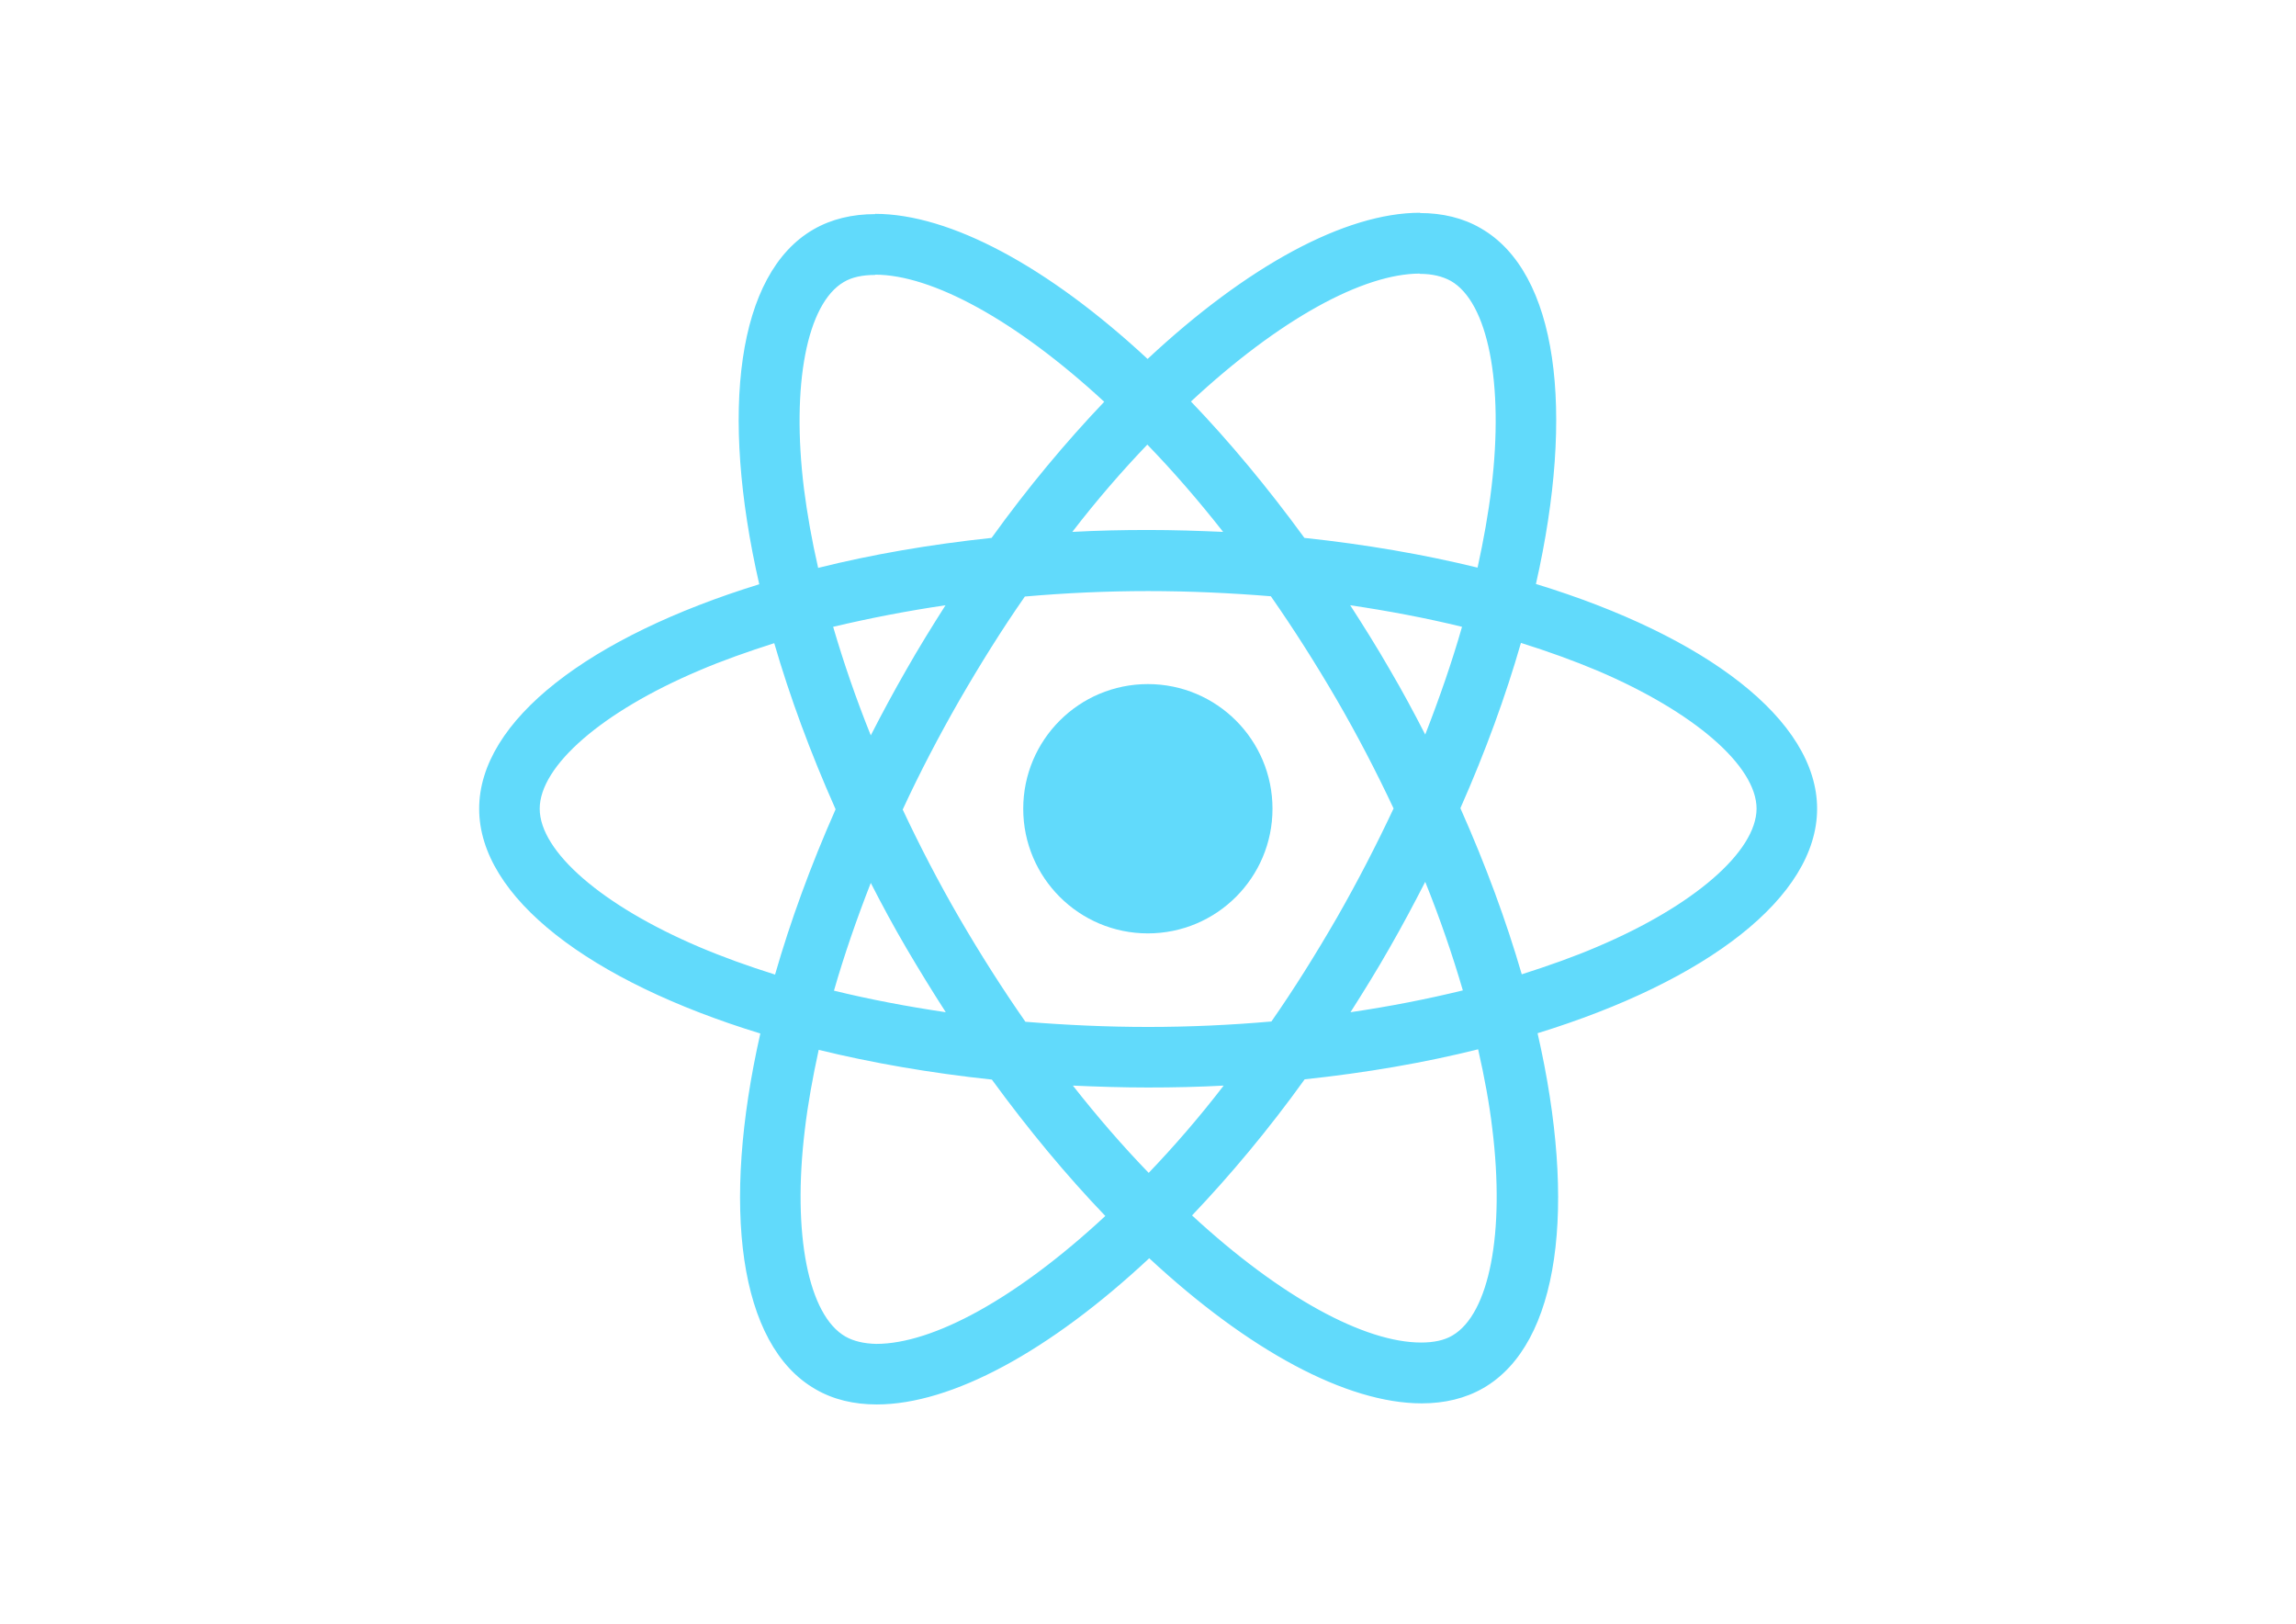
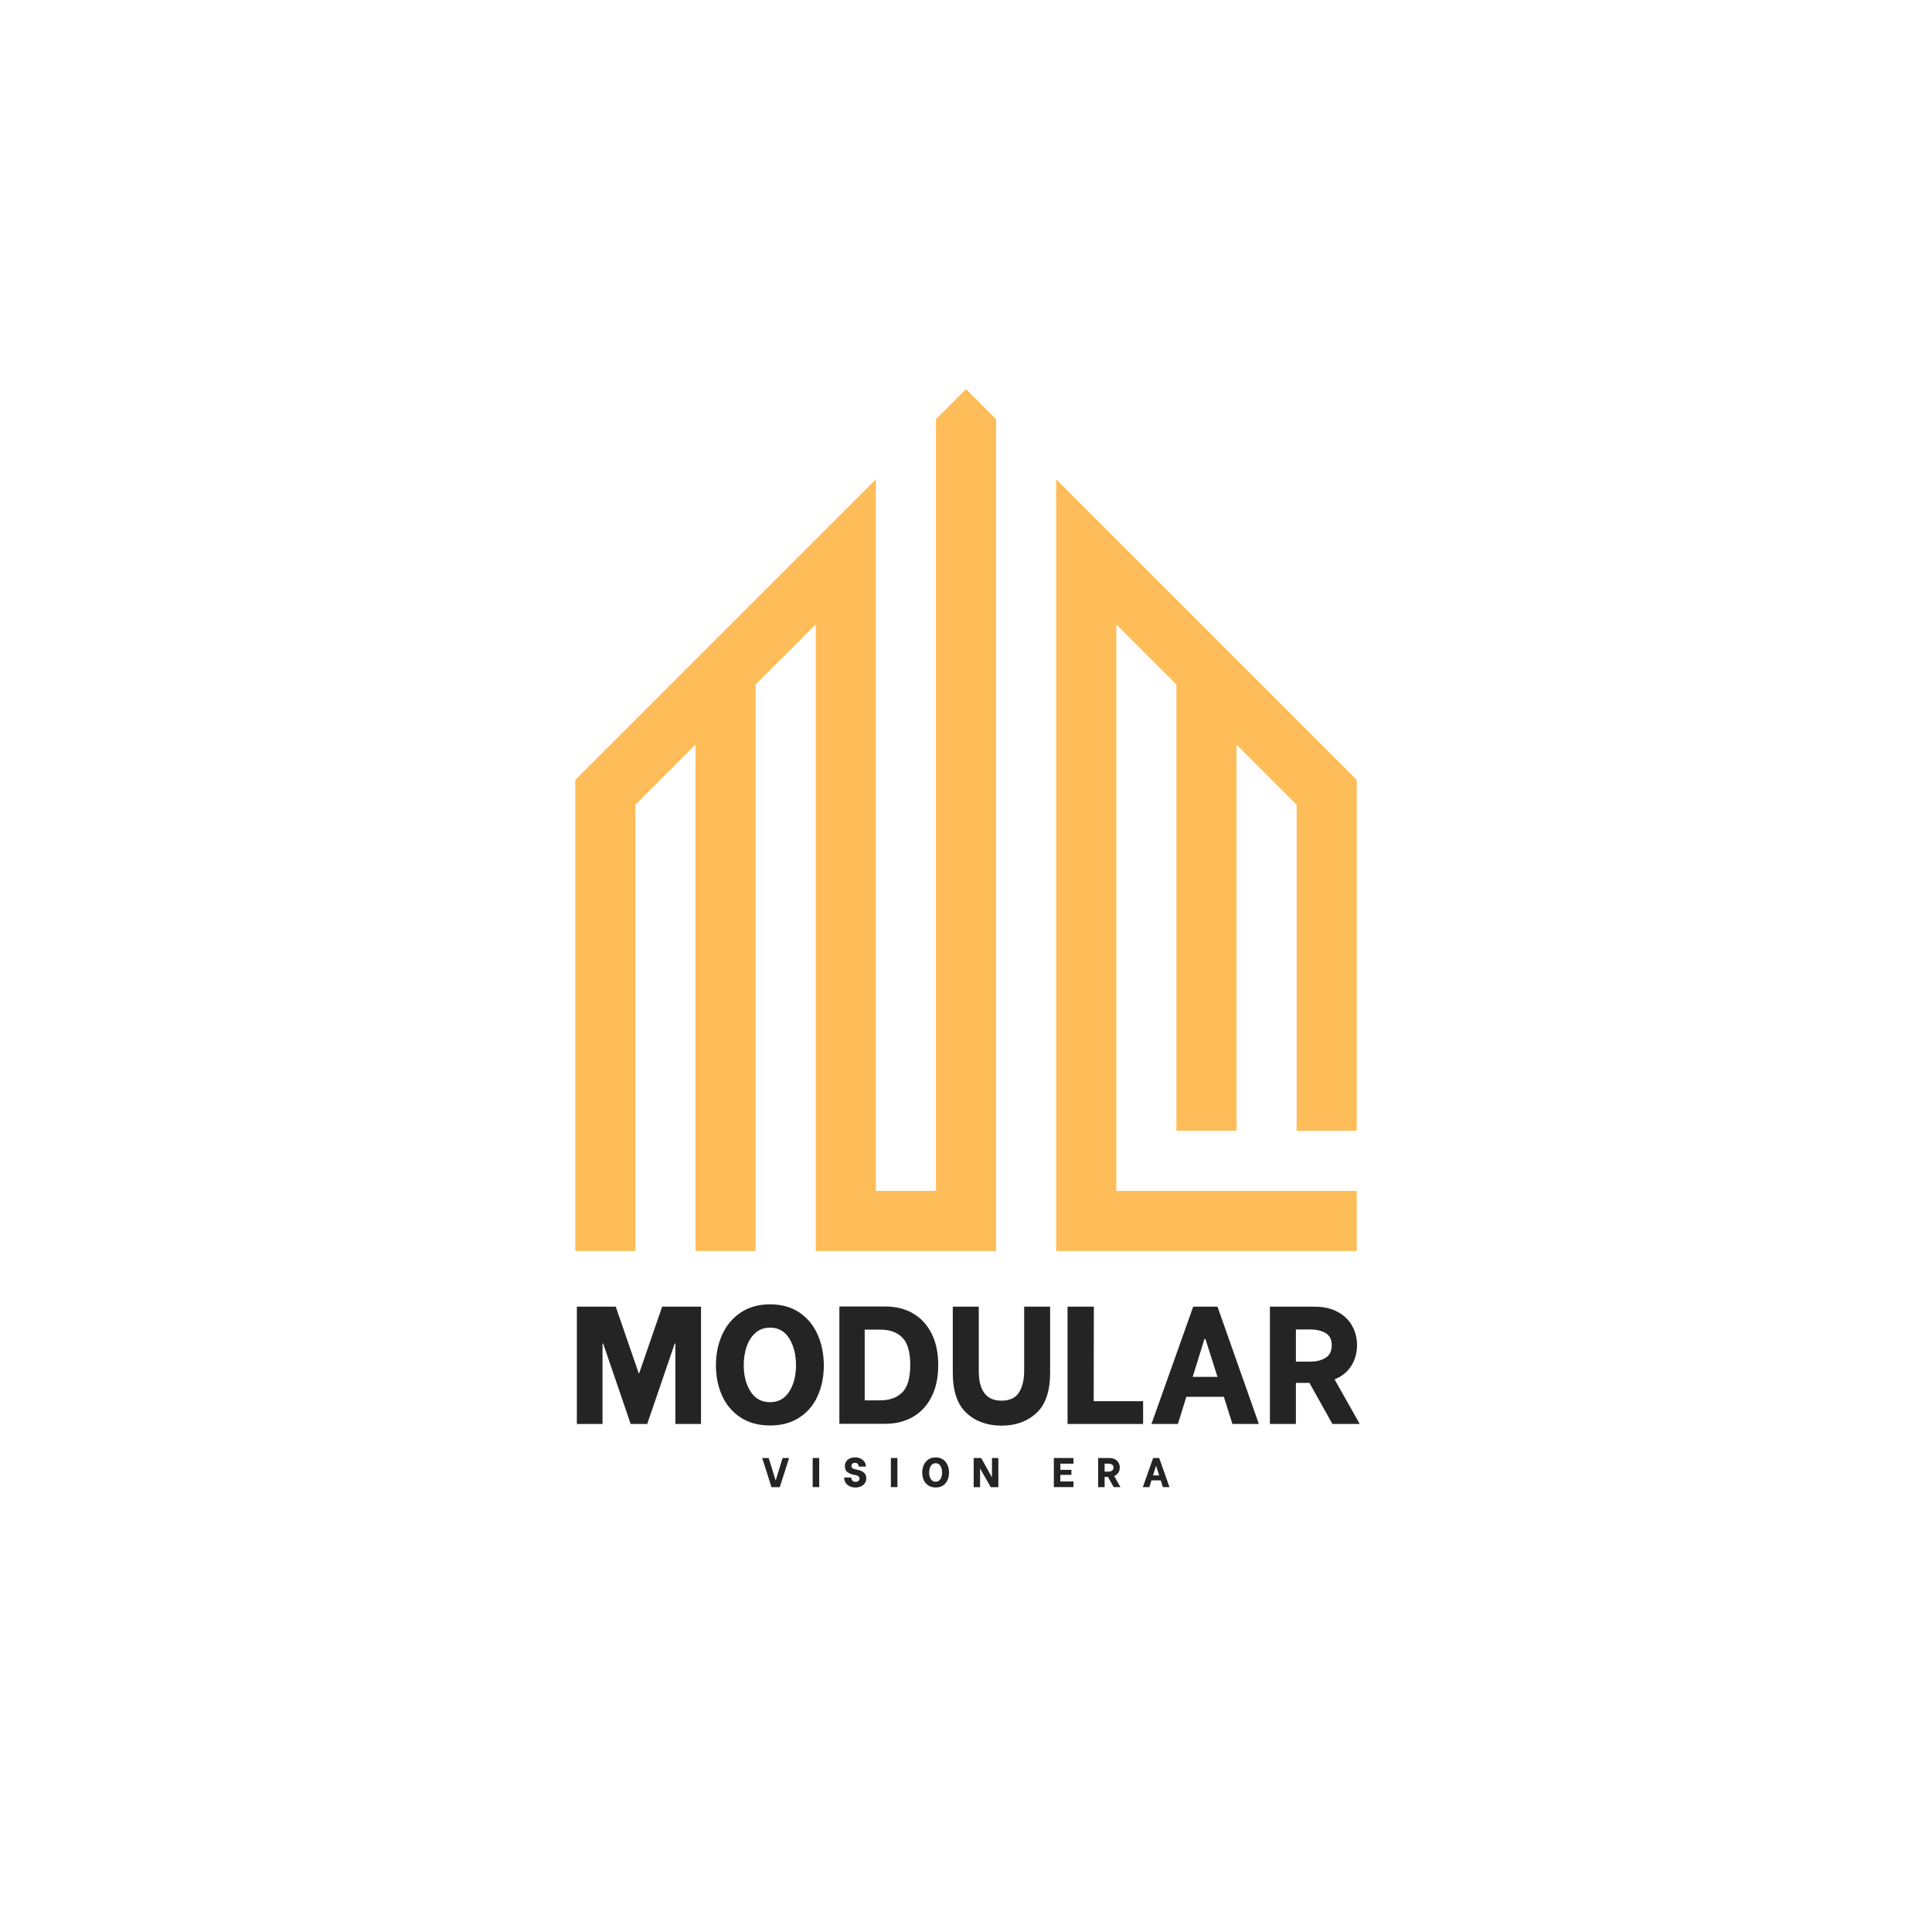
- <svg xmlns="http://www.w3.org/2000/svg" viewBox="0 0 841.9 595.3">
-   <g fill="#61DAFB">
-     <path d="M666.3 296.5c0-32.5-40.7-63.3-103.1-82.4 14.4-63.6 8-114.2-20.2-130.4-6.5-3.8-14.1-5.6-22.4-5.6v22.3c4.6 0 8.3.9 11.4 2.6 13.6 7.8 19.5 37.5 14.9 75.7-1.1 9.4-2.9 19.3-5.1 29.4-19.6-4.8-41-8.5-63.5-10.9-13.5-18.5-27.5-35.3-41.6-50 32.6-30.3 63.2-46.9 84-46.9V78c-27.5 0-63.5 19.6-99.9 53.6-36.4-33.8-72.4-53.2-99.9-53.2v22.3c20.7 0 51.4 16.5 84 46.6-14 14.7-28 31.4-41.3 49.9-22.6 2.4-44 6.1-63.6 11-2.3-10-4-19.7-5.2-29-4.7-38.2 1.1-67.9 14.6-75.8 3-1.8 6.9-2.6 11.5-2.6V78.5c-8.4 0-16 1.8-22.6 5.6-28.1 16.2-34.4 66.7-19.9 130.1-62.2 19.2-102.7 49.9-102.7 82.3 0 32.5 40.7 63.3 103.1 82.4-14.4 63.6-8 114.2 20.2 130.4 6.5 3.8 14.1 5.6 22.5 5.6 27.5 0 63.5-19.6 99.9-53.6 36.4 33.8 72.4 53.2 99.9 53.2 8.4 0 16-1.8 22.6-5.6 28.1-16.2 34.4-66.7 19.9-130.1 62-19.1 102.5-49.9 102.5-82.3zm-130.2-66.7c-3.7 12.9-8.3 26.2-13.5 39.5-4.1-8-8.4-16-13.1-24-4.6-8-9.5-15.8-14.4-23.4 14.2 2.1 27.9 4.7 41 7.9zm-45.8 106.5c-7.8 13.5-15.8 26.3-24.1 38.2-14.9 1.3-30 2-45.2 2-15.1 0-30.2-.7-45-1.9-8.3-11.9-16.4-24.6-24.2-38-7.6-13.1-14.5-26.4-20.8-39.8 6.2-13.4 13.2-26.8 20.7-39.9 7.8-13.5 15.8-26.3 24.1-38.2 14.9-1.3 30-2 45.2-2 15.1 0 30.2.7 45 1.9 8.3 11.9 16.4 24.6 24.2 38 7.6 13.1 14.5 26.4 20.8 39.8-6.3 13.4-13.2 26.8-20.7 39.9zm32.3-13c5.4 13.4 10 26.8 13.8 39.8-13.1 3.2-26.9 5.9-41.2 8 4.9-7.7 9.8-15.6 14.4-23.7 4.6-8 8.9-16.1 13-24.1zM421.2 430c-9.3-9.6-18.6-20.3-27.8-32 9 .4 18.2.7 27.5.7 9.4 0 18.7-.2 27.8-.7-9 11.7-18.3 22.4-27.5 32zm-74.4-58.9c-14.2-2.1-27.9-4.7-41-7.9 3.7-12.9 8.3-26.2 13.5-39.5 4.1 8 8.4 16 13.1 24 4.7 8 9.5 15.8 14.4 23.4zM420.7 163c9.3 9.6 18.6 20.3 27.8 32-9-.4-18.2-.7-27.5-.7-9.4 0-18.7.2-27.8.7 9-11.7 18.3-22.4 27.5-32zm-74 58.9c-4.9 7.7-9.8 15.6-14.4 23.7-4.6 8-8.9 16-13 24-5.4-13.4-10-26.8-13.8-39.8 13.1-3.1 26.9-5.8 41.2-7.9zm-90.5 125.2c-35.4-15.1-58.3-34.9-58.3-50.6 0-15.7 22.9-35.6 58.3-50.6 8.6-3.7 18-7 27.7-10.1 5.7 19.6 13.2 40 22.5 60.9-9.2 20.8-16.6 41.1-22.2 60.6-9.9-3.1-19.3-6.5-28-10.2zM310 490c-13.6-7.8-19.5-37.5-14.9-75.7 1.1-9.4 2.9-19.3 5.1-29.4 19.6 4.8 41 8.5 63.5 10.9 13.5 18.5 27.5 35.3 41.6 50-32.6 30.3-63.2 46.9-84 46.9-4.5-.1-8.3-1-11.3-2.7zm237.2-76.2c4.7 38.2-1.1 67.9-14.6 75.8-3 1.8-6.9 2.6-11.5 2.6-20.7 0-51.4-16.5-84-46.6 14-14.7 28-31.4 41.3-49.9 22.6-2.4 44-6.1 63.6-11 2.3 10.1 4.1 19.8 5.2 29.1zm38.5-66.7c-8.6 3.7-18 7-27.7 10.1-5.7-19.6-13.2-40-22.5-60.9 9.2-20.8 16.6-41.1 22.2-60.6 9.9 3.1 19.3 6.5 28.1 10.2 35.4 15.1 58.3 34.9 58.3 50.6-.1 15.7-23 35.6-58.4 50.6zM320.8 78.4z" />
-     <circle cx="420.9" cy="296.5" r="45.7" />
-     <path d="M520.5 78.1z" />
+ <svg xmlns="http://www.w3.org/2000/svg" width="2880" zoomAndPan="magnify" viewBox="0 0 2160 2160" height="2880" preserveAspectRatio="xMidYMid meet" version="1.0">
+   <defs>
+     <g />
+     <clipPath id="985b6e3ca8">
+       <path d="M 643.16 435 L 1516.508 435 L 1516.508 1399 L 643.16 1399 Z M 643.16 435 " clip-rule="nonzero" />
+     </clipPath>
+   </defs>
+   <g clip-path="url(#985b6e3ca8)">
+     <path fill="#ffbd59" d="M 1449.676 899.766 L 1382.465 832.555 L 1382.465 1264.223 L 1315.254 1264.223 L 1315.254 765.344 L 1248.043 698.133 L 1248.043 1331.434 L 1516.871 1331.434 L 1516.871 1398.645 L 1180.832 1398.645 L 1180.832 535.887 C 1292.844 647.902 1404.855 759.93 1516.871 871.941 L 1516.871 1264.242 L 1449.66 1264.242 L 1449.66 899.766 Z M 979.199 1331.434 L 979.199 535.887 L 643.16 871.926 L 643.16 1398.645 L 710.371 1398.645 L 710.371 899.766 L 777.582 832.555 L 777.582 1398.645 L 844.793 1398.645 L 844.793 765.344 L 912.004 698.133 L 912.004 1398.645 L 1113.637 1398.645 L 1113.637 468.676 L 1080.016 435.07 L 1046.41 468.676 L 1046.41 1331.434 Z M 979.199 1331.434 " fill-opacity="1" fill-rule="nonzero" />
+   </g>
+   <g fill="#242424" fill-opacity="1">
+     <g transform="translate(635.2094, 1592.005)">
+       <g>
+         <path d="M 9.734 -131.125 L 53.203 -131.125 L 78.859 -56.75 L 79.422 -56.75 L 105.078 -131.125 L 148.531 -131.125 L 148.531 0 L 119.875 0 L 119.875 -89.906 L 119.125 -89.906 L 88.406 0 L 69.875 0 L 39.141 -89.906 L 38.406 -89.906 L 38.406 0 L 9.734 0 Z M 9.734 -131.125 " />
+       </g>
+     </g>
+   </g>
+   <g fill="#242424" fill-opacity="1">
+     <g transform="translate(793.4723, 1592.005)">
+       <g>
+         <path d="M 67.625 1.688 C 54.508 1.688 43.395 -1.336 34.281 -7.391 C 25.164 -13.453 18.328 -21.57 13.766 -31.75 C 9.211 -41.926 6.938 -53.195 6.938 -65.562 C 6.938 -77.926 9.242 -89.289 13.859 -99.656 C 18.484 -110.02 25.352 -118.289 34.469 -124.469 C 43.582 -130.645 54.633 -133.734 67.625 -133.734 C 80.352 -133.734 91.242 -130.676 100.297 -124.562 C 109.359 -118.445 116.164 -110.176 120.719 -99.75 C 125.281 -89.32 127.562 -77.863 127.562 -65.375 C 127.562 -52.883 125.281 -41.551 120.719 -31.375 C 116.164 -21.195 109.359 -13.141 100.297 -7.203 C 91.242 -1.273 80.352 1.688 67.625 1.688 Z M 67.438 -24.344 C 76.676 -24.344 83.82 -28.273 88.875 -36.141 C 93.938 -44.016 96.469 -53.883 96.469 -65.75 C 96.469 -77.488 93.969 -87.414 88.969 -95.531 C 83.977 -103.645 76.801 -107.703 67.438 -107.703 C 61.062 -107.703 55.656 -105.766 51.219 -101.891 C 46.789 -98.023 43.484 -92.906 41.297 -86.531 C 39.117 -80.164 38.031 -73.238 38.031 -65.75 C 38.031 -54.133 40.555 -44.328 45.609 -36.328 C 50.672 -28.336 57.945 -24.344 67.438 -24.344 Z M 67.438 -24.344 " />
+       </g>
+     </g>
+   </g>
+   <g fill="#242424" fill-opacity="1">
+     <g transform="translate(928.698, 1592.005)">
+       <g>
+         <path d="M 9.734 -131.312 L 61.438 -131.312 C 73.051 -131.312 83.289 -128.719 92.156 -123.531 C 101.02 -118.352 107.914 -110.859 112.844 -101.047 C 117.781 -91.242 120.25 -79.539 120.25 -65.938 C 120.25 -52.07 117.75 -40.207 112.75 -30.344 C 107.758 -20.477 100.801 -12.984 91.875 -7.859 C 82.945 -2.742 72.676 -0.188 61.062 -0.188 L 9.734 -0.188 Z M 55.625 -26.406 C 65.863 -26.406 73.977 -29.336 79.969 -35.203 C 85.969 -41.078 88.969 -51.32 88.969 -65.938 C 88.969 -80.539 86 -90.773 80.062 -96.641 C 74.133 -102.516 65.988 -105.453 55.625 -105.453 L 38.031 -105.453 L 38.031 -26.406 Z M 55.625 -26.406 " />
+       </g>
+     </g>
+   </g>
+   <g fill="#242424" fill-opacity="1">
+     <g transform="translate(1055.496, 1592.005)">
+       <g>
+         <path d="M 64.25 1.875 C 48.258 1.875 35.176 -2.836 25 -12.266 C 14.82 -21.691 9.734 -36.707 9.734 -57.312 L 9.734 -131.125 L 38.781 -131.125 L 38.781 -59.375 C 38.781 -37.145 47.27 -26.031 64.25 -26.031 C 73.363 -26.031 79.852 -29.086 83.719 -35.203 C 87.594 -41.328 89.531 -49.383 89.531 -59.375 L 89.531 -131.125 L 118.562 -131.125 L 118.562 -57.312 C 118.562 -36.707 113.473 -21.691 103.297 -12.266 C 93.117 -2.836 80.102 1.875 64.25 1.875 Z M 64.25 1.875 " />
+       </g>
+     </g>
+   </g>
+   <g fill="#242424" fill-opacity="1">
+     <g transform="translate(1183.792, 1592.005)">
+       <g>
+         <path d="M 94.219 -25.469 L 94.219 0 L 9.734 0 L 9.734 -131.125 L 39.141 -131.125 L 38.969 -25.469 Z M 94.219 -25.469 " />
+       </g>
+     </g>
+   </g>
+   <g fill="#242424" fill-opacity="1">
+     <g transform="translate(1283.993, 1592.005)">
+       <g>
+         <path d="M 84.297 -30.344 L 42.328 -30.344 L 32.969 0 L 3.375 0 L 50.016 -131.125 L 77.172 -131.125 L 123.438 0 L 93.844 0 Z M 77.172 -52.641 L 63.688 -94.969 L 62.562 -94.969 L 49.453 -52.641 Z M 77.172 -52.641 " />
+       </g>
+     </g>
+   </g>
+   <g fill="#242424" fill-opacity="1">
+     <g transform="translate(1410.042, 1592.005)">
+       <g>
+         <path d="M 53.953 -45.891 L 38.781 -45.891 L 38.781 0 L 9.734 0 L 9.734 -131.125 L 59.562 -131.125 C 69.926 -131.125 78.695 -129.125 85.875 -125.125 C 93.062 -121.125 98.398 -115.848 101.891 -109.297 C 105.391 -102.742 107.141 -95.656 107.141 -88.031 C 107.141 -79.539 105.016 -71.891 100.766 -65.078 C 96.523 -58.273 90.285 -53.191 82.047 -49.828 L 110.141 0 L 79.609 0 Z M 38.781 -69.688 L 54.875 -69.688 C 61.625 -69.688 67.305 -71.086 71.922 -73.891 C 76.547 -76.703 78.859 -81.414 78.859 -88.031 C 78.859 -94.406 76.578 -98.93 72.016 -101.609 C 67.461 -104.297 61.75 -105.641 54.875 -105.641 L 38.781 -105.641 Z M 38.781 -69.688 " />
+       </g>
+     </g>
+   </g>
+   <g fill="#242424" fill-opacity="1">
+     <g transform="translate(1523.975, 1592.005)">
+       <g />
+     </g>
+   </g>
+   <g fill="#242424" fill-opacity="1">
+     <g transform="translate(851.7199, 1662.606)">
+       <g>
+         <path d="M 0.422 -32.547 L 7.672 -32.547 L 15.344 -7.766 L 15.625 -7.766 L 23.25 -32.547 L 30.5 -32.547 L 20.078 0.047 L 10.828 0.047 Z M 0.422 -32.547 " />
+       </g>
+     </g>
+   </g>
+   <g fill="#242424" fill-opacity="1">
+     <g transform="translate(905.8301, 1662.606)">
+       <g>
+         <path d="M 2.75 -32.547 L 10.047 -32.547 L 10.047 0 L 2.75 0 Z M 2.75 -32.547 " />
+       </g>
+     </g>
+   </g>
+   <g fill="#242424" fill-opacity="1">
+     <g transform="translate(941.9035, 1662.606)">
+       <g>
+         <path d="M 14.453 0.422 C 11.848 0.422 9.594 -0.086 7.688 -1.109 C 5.781 -2.141 4.336 -3.484 3.359 -5.141 C 2.391 -6.797 1.906 -8.52 1.906 -10.312 L 1.906 -10.688 L 9.859 -10.688 L 9.859 -10.359 C 9.859 -9.242 10.258 -8.223 11.062 -7.297 C 11.863 -6.367 13.039 -5.906 14.594 -5.906 C 15.926 -5.906 16.992 -6.242 17.797 -6.922 C 18.609 -7.609 19.016 -8.508 19.016 -9.625 C 19.016 -10.613 18.656 -11.41 17.938 -12.016 C 17.227 -12.617 16.363 -13.031 15.344 -13.25 L 11.625 -13.984 C 9.457 -14.484 7.426 -15.414 5.531 -16.781 C 3.645 -18.145 2.703 -20.375 2.703 -23.469 C 2.703 -25.488 3.188 -27.223 4.156 -28.672 C 5.133 -30.129 6.488 -31.242 8.219 -32.016 C 9.957 -32.797 11.926 -33.188 14.125 -33.188 C 16.633 -33.188 18.801 -32.707 20.625 -31.75 C 22.457 -30.789 23.836 -29.539 24.766 -28 C 25.703 -26.469 26.172 -24.867 26.172 -23.203 L 26.172 -22.969 L 18.219 -22.969 L 18.219 -23.109 C 18.219 -24.098 17.867 -25.016 17.172 -25.859 C 16.473 -26.711 15.367 -27.141 13.859 -27.141 C 12.68 -27.141 11.742 -26.812 11.047 -26.156 C 10.348 -25.508 10 -24.66 10 -23.609 C 10 -22.586 10.383 -21.781 11.156 -21.188 C 11.926 -20.602 12.859 -20.203 13.953 -19.984 L 17.703 -19.156 C 20.16 -18.625 22.254 -17.629 23.984 -16.172 C 25.723 -14.711 26.594 -12.594 26.594 -9.812 C 26.594 -7.758 26.062 -5.957 25 -4.406 C 23.945 -2.863 22.5 -1.672 20.656 -0.828 C 18.812 0.004 16.742 0.422 14.453 0.422 Z M 14.453 0.422 " />
+       </g>
+     </g>
+   </g>
+   <g fill="#242424" fill-opacity="1">
+     <g transform="translate(993.2709, 1662.606)">
+       <g>
+         <path d="M 2.75 -32.547 L 10.047 -32.547 L 10.047 0 L 2.75 0 Z M 2.75 -32.547 " />
+       </g>
+     </g>
+   </g>
+   <g fill="#242424" fill-opacity="1">
+     <g transform="translate(1029.344, 1662.606)">
+       <g>
+         <path d="M 16.781 0.422 C 13.531 0.422 10.77 -0.328 8.5 -1.828 C 6.238 -3.336 4.539 -5.352 3.406 -7.875 C 2.281 -10.406 1.719 -13.203 1.719 -16.266 C 1.719 -19.336 2.289 -22.16 3.438 -24.734 C 4.582 -27.305 6.285 -29.359 8.547 -30.891 C 10.816 -32.422 13.562 -33.188 16.781 -33.188 C 19.938 -33.188 22.641 -32.426 24.891 -30.906 C 27.141 -29.395 28.828 -27.344 29.953 -24.75 C 31.086 -22.164 31.656 -19.32 31.656 -16.219 C 31.656 -13.125 31.086 -10.312 29.953 -7.781 C 28.828 -5.258 27.141 -3.258 24.891 -1.781 C 22.641 -0.312 19.938 0.422 16.781 0.422 Z M 16.734 -6.047 C 19.023 -6.047 20.797 -7.02 22.047 -8.969 C 23.305 -10.926 23.938 -13.375 23.938 -16.312 C 23.938 -19.227 23.316 -21.691 22.078 -23.703 C 20.836 -25.723 19.055 -26.734 16.734 -26.734 C 15.148 -26.734 13.805 -26.25 12.703 -25.281 C 11.609 -24.32 10.789 -23.051 10.25 -21.469 C 9.707 -19.895 9.438 -18.176 9.438 -16.312 C 9.438 -13.438 10.062 -11.004 11.312 -9.016 C 12.57 -7.035 14.379 -6.047 16.734 -6.047 Z M 16.734 -6.047 " />
+       </g>
+     </g>
+   </g>
+   <g fill="#242424" fill-opacity="1">
+     <g transform="translate(1086.151, 1662.606)">
+       <g>
+         <path d="M 2.422 -32.547 L 10.828 -32.547 L 22.734 -11.109 L 22.875 -11.109 L 22.875 -32.547 L 30.031 -32.547 L 30.031 0.047 L 21.516 0.047 L 9.719 -20.594 L 9.578 -20.594 L 9.578 0.047 L 2.422 0.047 Z M 2.422 -32.547 " />
+       </g>
+     </g>
+   </g>
+   <g fill="#242424" fill-opacity="1">
+     <g transform="translate(1141.841, 1662.606)">
+       <g />
+     </g>
+   </g>
+   <g fill="#242424" fill-opacity="1">
+     <g transform="translate(1175.776, 1662.606)">
+       <g>
+         <path d="M 9.719 -26.219 L 9.719 -19.297 L 22.078 -19.297 L 22.078 -13.672 L 9.719 -13.672 L 9.719 -6.328 L 24.406 -6.328 L 24.406 0 L 2.422 0 L 2.422 -32.547 L 24.406 -32.547 L 24.406 -26.219 Z M 9.719 -26.219 " />
+       </g>
+     </g>
+   </g>
+   <g fill="#242424" fill-opacity="1">
+     <g transform="translate(1225.331, 1662.606)">
+       <g>
+         <path d="M 13.391 -11.391 L 9.625 -11.391 L 9.625 0 L 2.422 0 L 2.422 -32.547 L 14.781 -32.547 C 17.352 -32.547 19.531 -32.047 21.312 -31.047 C 23.094 -30.055 24.414 -28.75 25.281 -27.125 C 26.156 -25.5 26.594 -23.738 26.594 -21.844 C 26.594 -19.738 26.062 -17.844 25 -16.156 C 23.945 -14.469 22.398 -13.203 20.359 -12.359 L 27.328 0 L 19.75 0 Z M 9.625 -17.297 L 13.625 -17.297 C 15.289 -17.297 16.695 -17.645 17.844 -18.344 C 18.988 -19.039 19.562 -20.207 19.562 -21.844 C 19.562 -23.426 18.992 -24.551 17.859 -25.219 C 16.734 -25.883 15.32 -26.219 13.625 -26.219 L 9.625 -26.219 Z M 9.625 -17.297 " />
+       </g>
+     </g>
+   </g>
+   <g fill="#242424" fill-opacity="1">
+     <g transform="translate(1276.838, 1662.606)">
+       <g>
+         <path d="M 20.922 -7.531 L 10.5 -7.531 L 8.188 0 L 0.844 0 L 12.406 -32.547 L 19.156 -32.547 L 30.641 0 L 23.281 0 Z M 19.156 -13.062 L 15.812 -23.562 L 15.531 -23.562 L 12.266 -13.062 Z M 19.156 -13.062 " />
+       </g>
+     </g>
  </g>
</svg>
